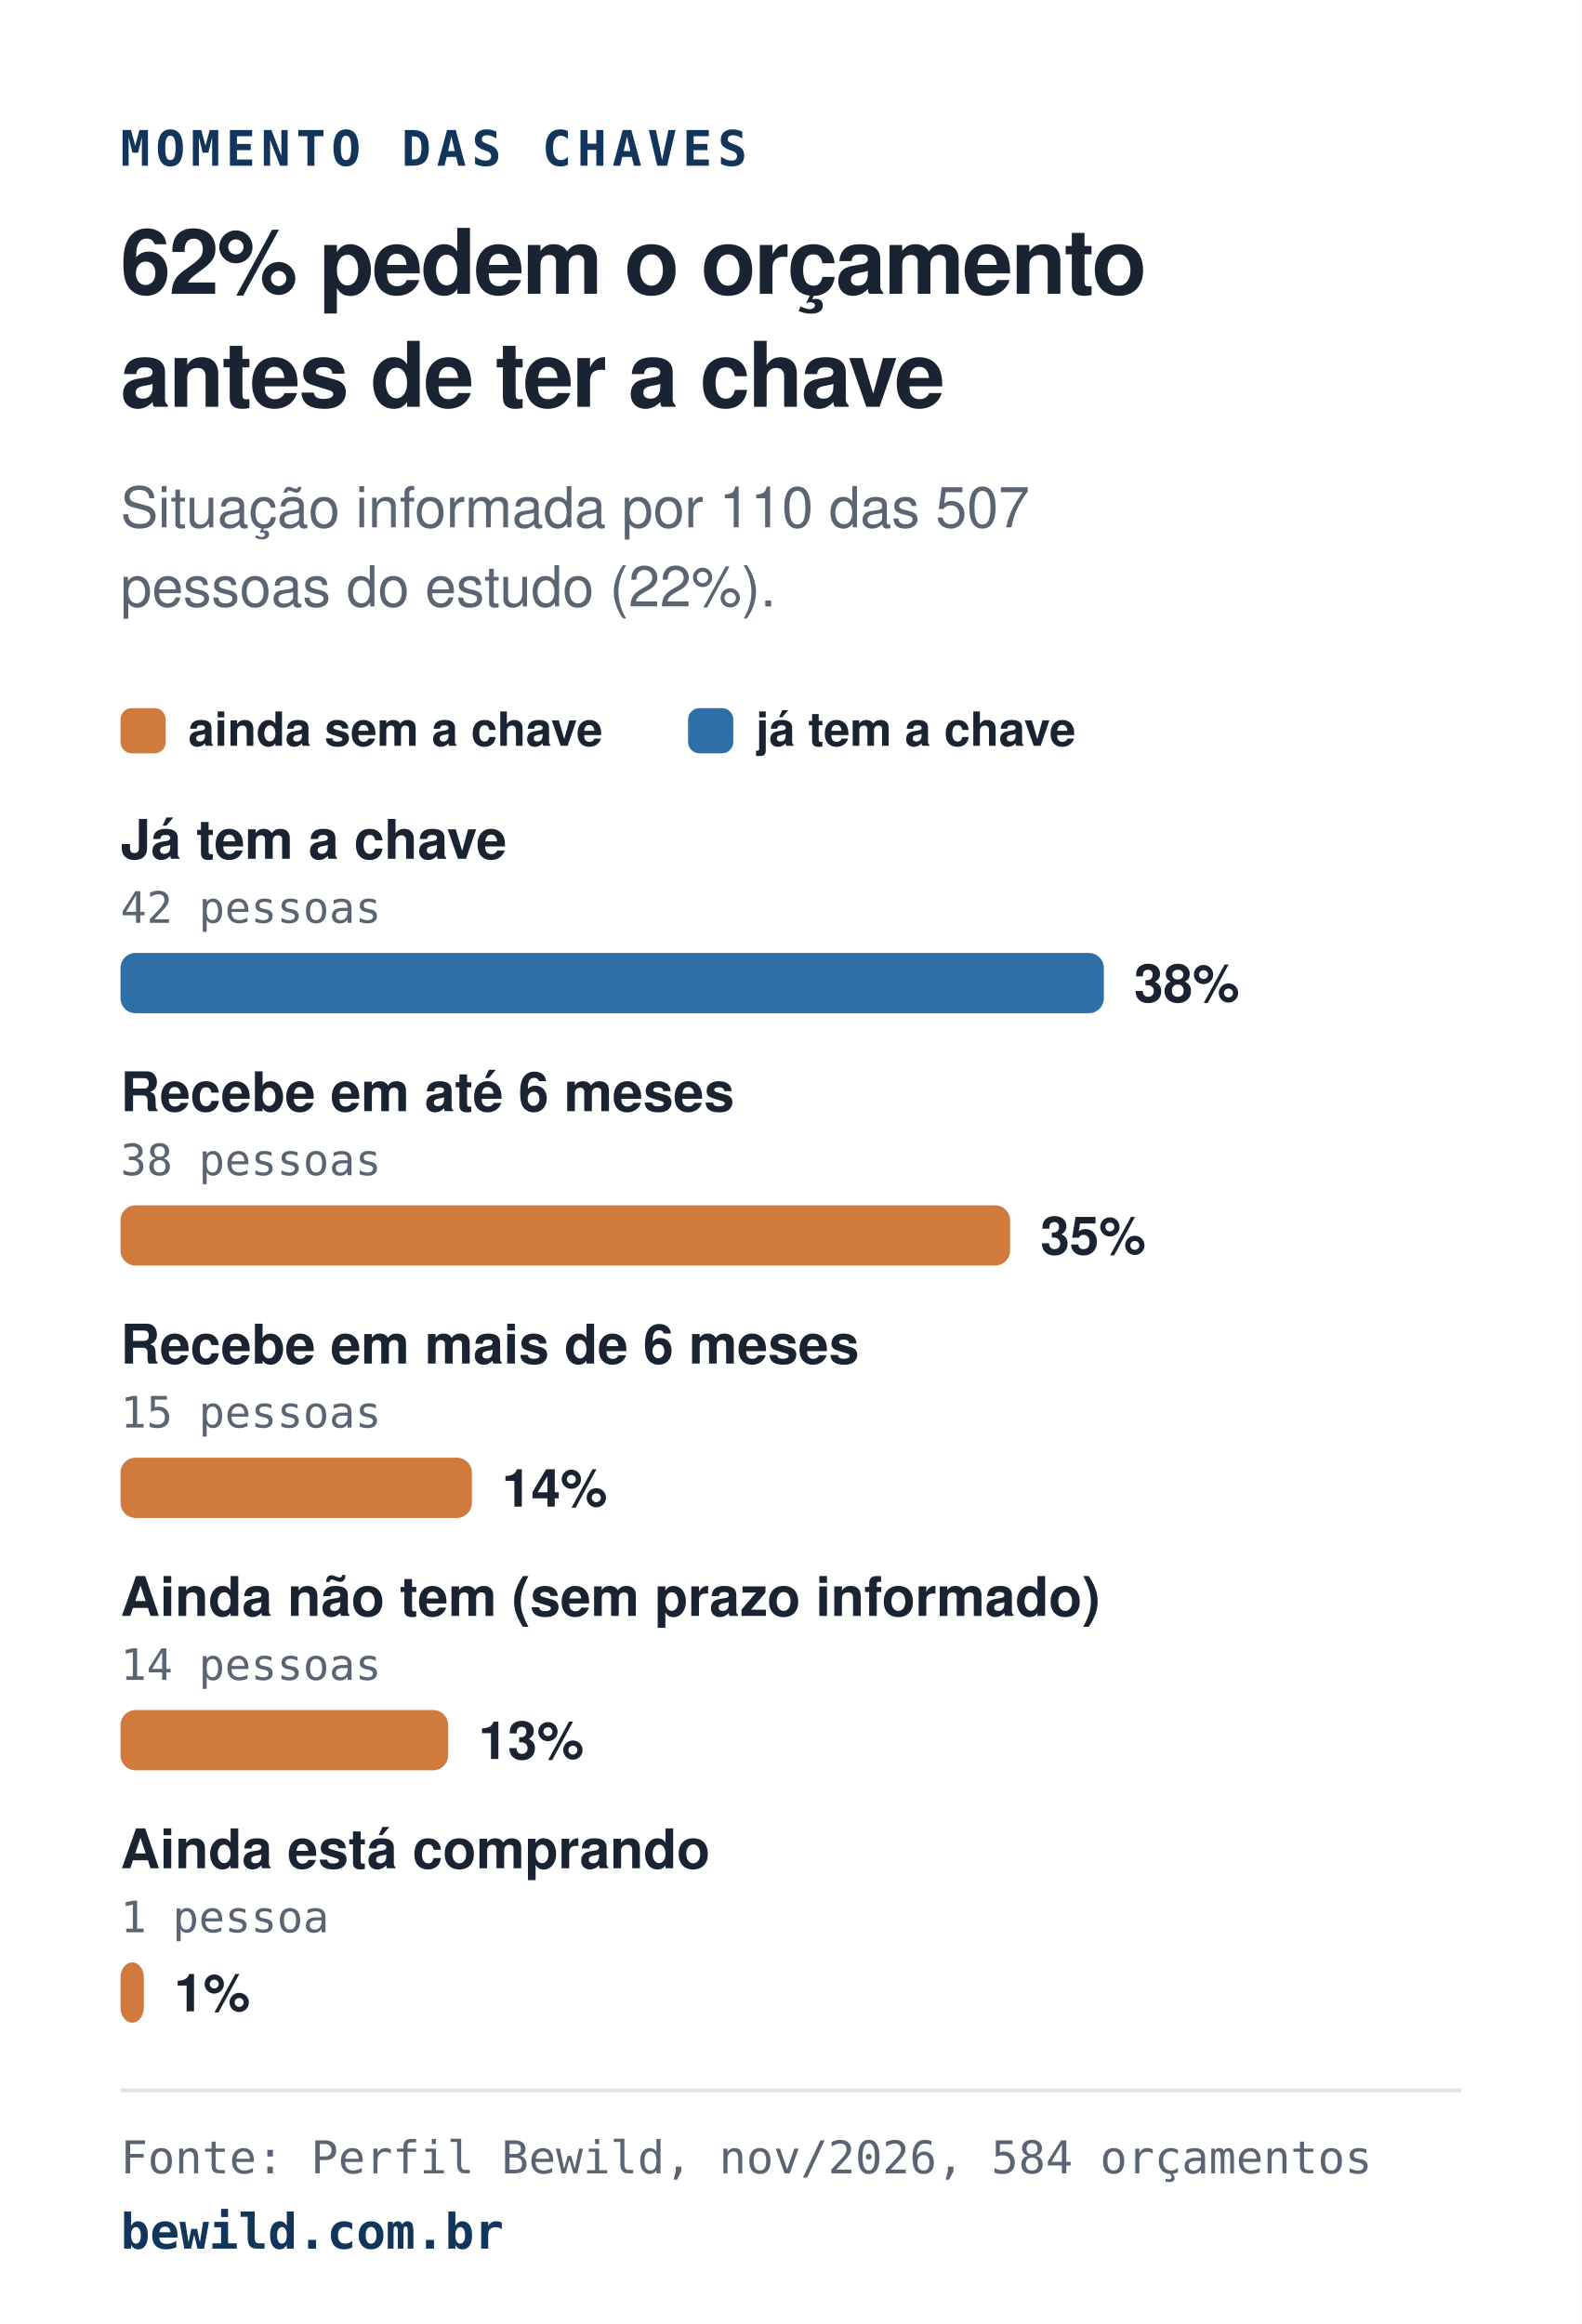
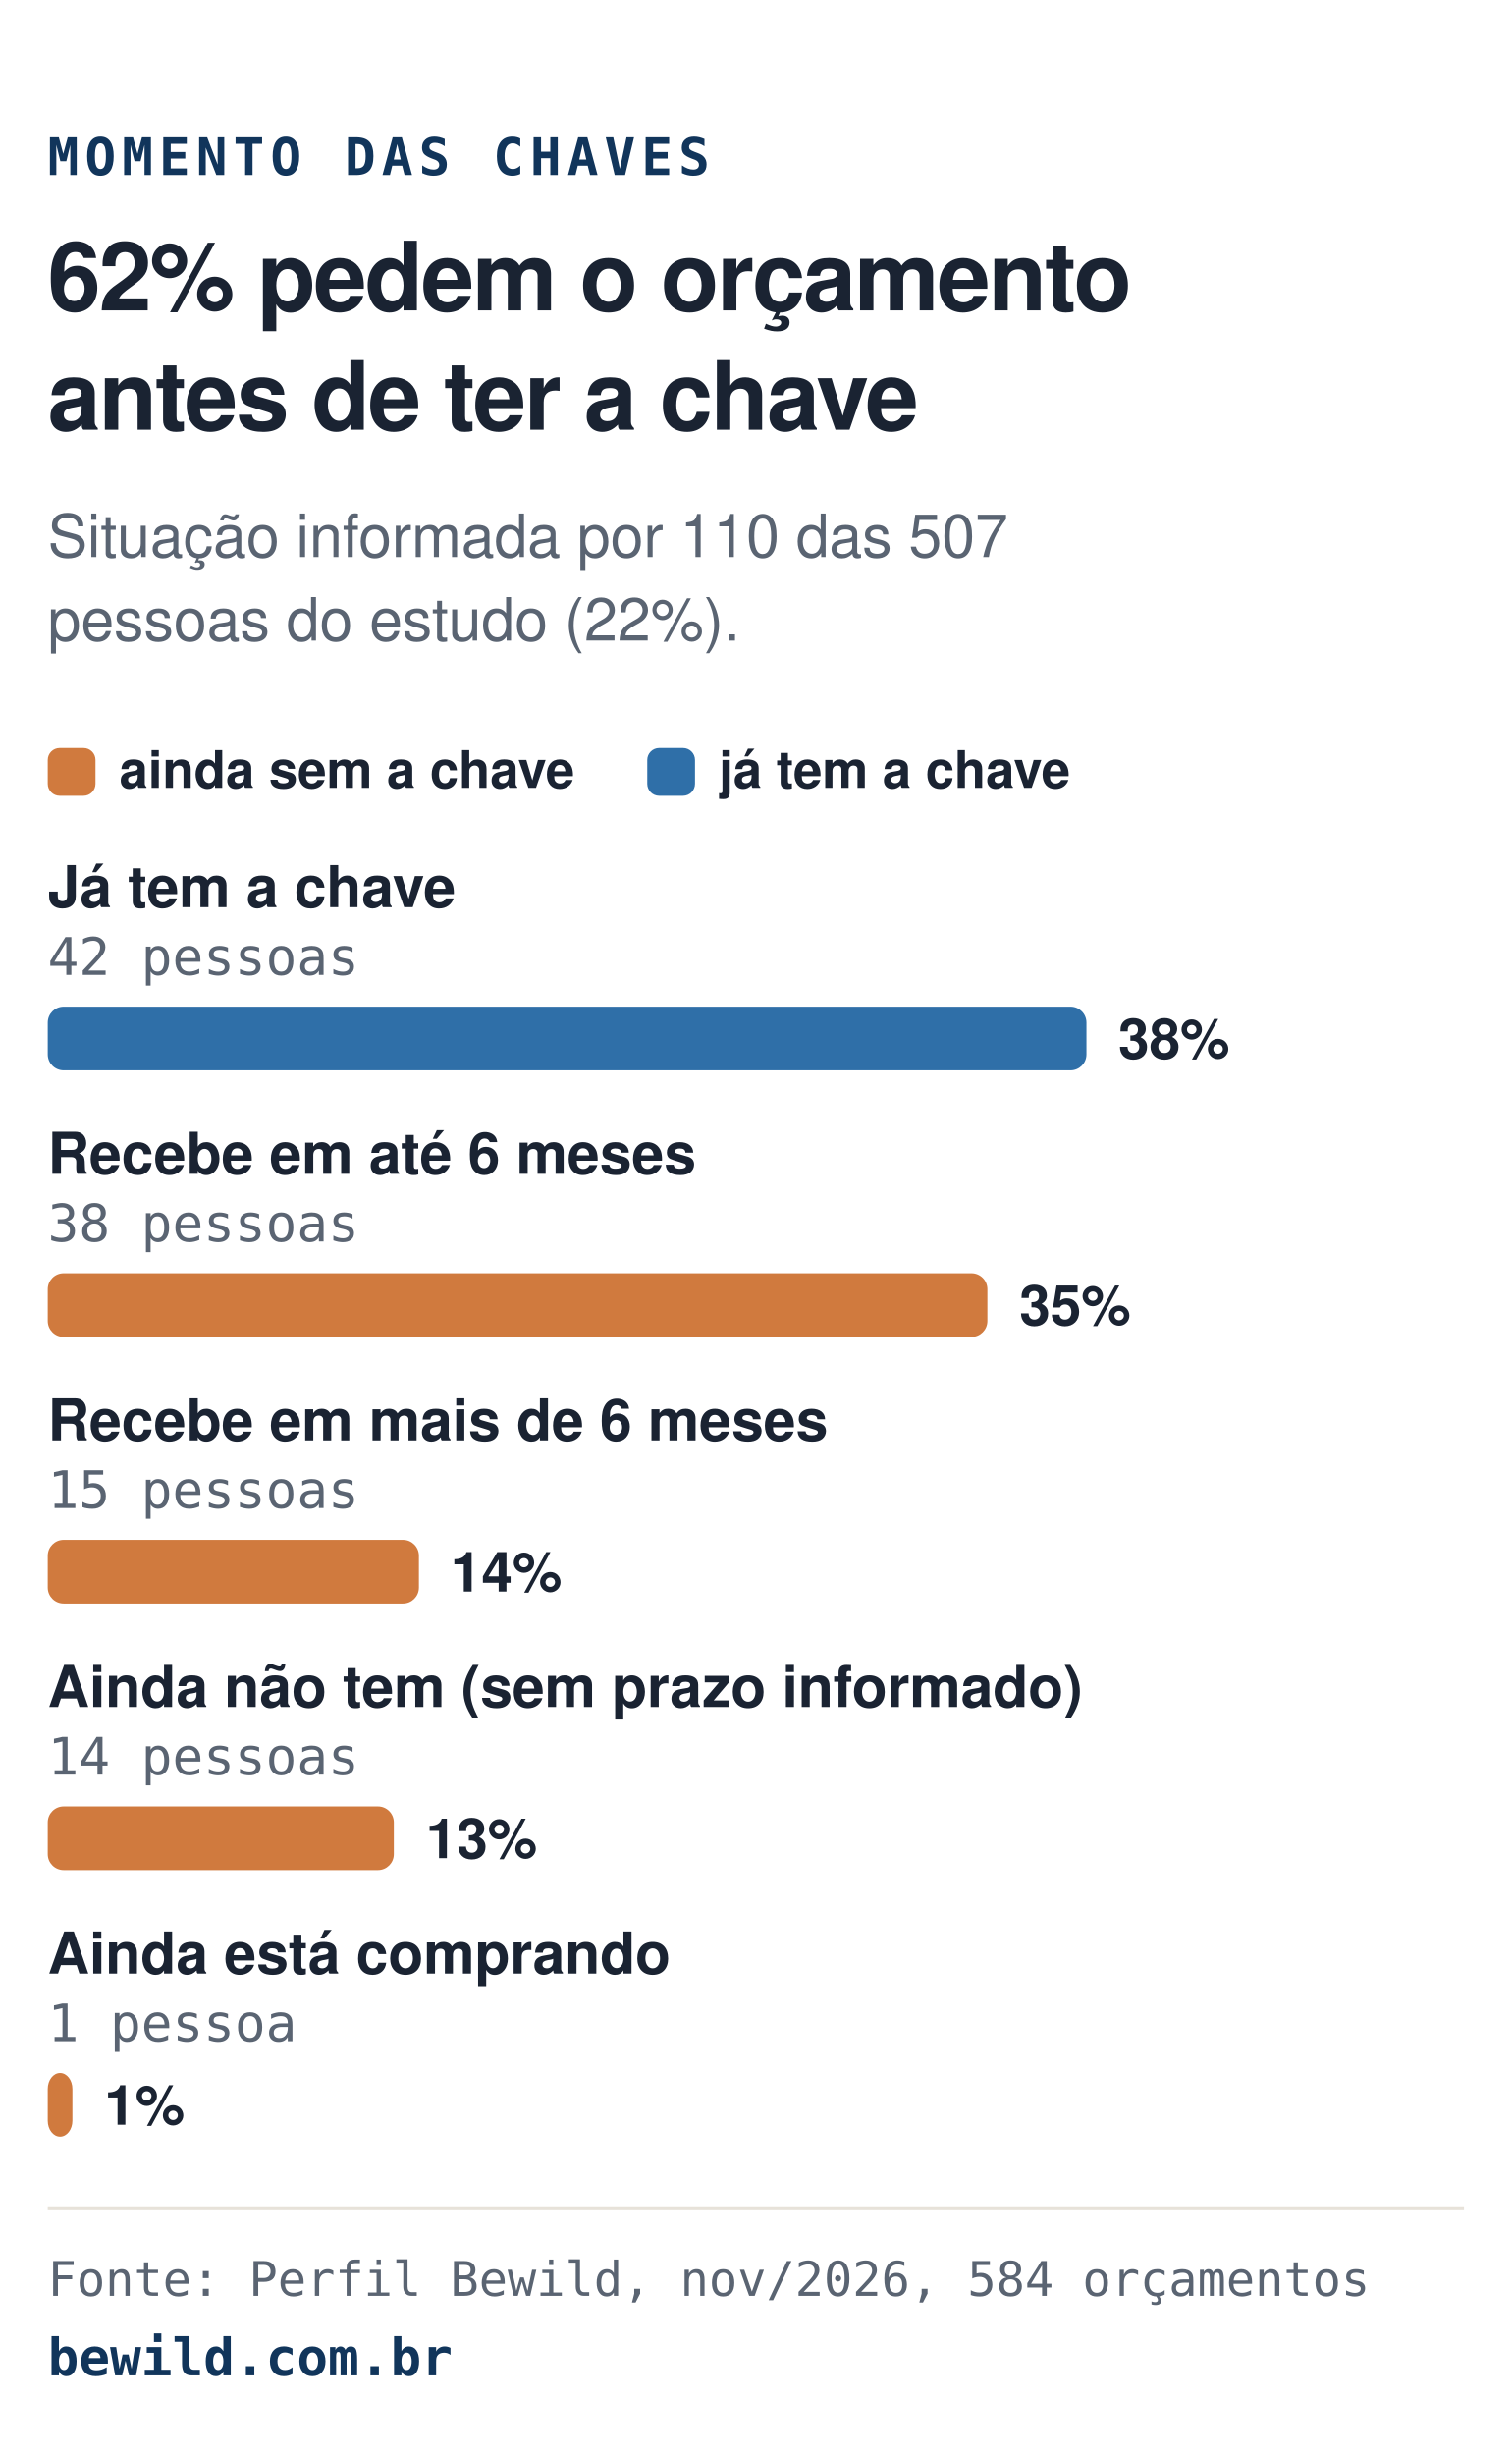
- <svg xmlns="http://www.w3.org/2000/svg" viewBox="0 0 420 617" width="420" height="617" role="img" aria-labelledby="t d">
+ <svg xmlns="http://www.w3.org/2000/svg" viewBox="20 0 380 617" width="380" height="617" role="img" aria-labelledby="t d">
  <style>.s{font-family:Manrope, 'Helvetica Neue', Helvetica, Arial, sans-serif}.m{font-family:'JetBrains Mono', Menlo, Consolas, monospace}</style>
  <rect width="420" height="617" fill="#FFFFFF" />
  <text x="32" y="44" class="m" font-size="13" font-weight="700" fill="#11355B" letter-spacing="1.5">MOMENTO DAS CHAVES</text>
  <text x="32" y="78" class="s" font-size="24" font-weight="700" fill="#1A2332" letter-spacing="-0.5">62% pedem o orçamento</text>
  <text x="32" y="108" class="s" font-size="24" font-weight="700" fill="#1A2332" letter-spacing="-0.5">antes de ter a chave</text>
  <text x="32" y="140" class="s" font-size="15" fill="#5A6472">Situação informada por 110 das 507</text>
  <text x="32" y="161" class="s" font-size="15" fill="#5A6472">pessoas do estudo (22%).</text>
  <rect x="32.0" y="188.0" width="12.0" height="12.0" rx="3" fill="#D07A3E" />
-   <text x="50" y="198" class="s" font-size="12.5" font-weight="600" fill="#1A2332">ainda sem a chave</text>
+   <text x="50" y="198" class="s" font-size="13" font-weight="600" fill="#1A2332">ainda sem a chave</text>
  <rect x="182.7" y="188.0" width="12.0" height="12.0" rx="3" fill="#2F6FA8" />
-   <text x="200.7" y="198" class="s" font-size="12.5" font-weight="600" fill="#1A2332">já tem a chave</text>
+   <text x="200.7" y="198" class="s" font-size="13" font-weight="600" fill="#1A2332">já tem a chave</text>
  <text x="32" y="228" class="s" font-size="14.5" font-weight="600" fill="#1A2332">Já tem a chave</text>
-   <text x="32" y="245" class="m" font-size="11.5" fill="#5A6472">42 pessoas</text>
+   <text x="32" y="245" class="m" font-size="13" fill="#5A6472">42 pessoas</text>
  <rect x="32.0" y="253.0" width="261.1" height="16.0" rx="4" fill="#2F6FA8" />
  <text x="301.111" y="266" class="s" font-size="14" font-weight="700" fill="#1A2332">38%</text>
  <text x="32" y="295" class="s" font-size="14.5" font-weight="600" fill="#1A2332">Recebe em até 6 meses</text>
-   <text x="32" y="312" class="m" font-size="11.5" fill="#5A6472">38 pessoas</text>
+   <text x="32" y="312" class="m" font-size="13" fill="#5A6472">38 pessoas</text>
  <rect x="32.0" y="320.0" width="236.2" height="16.0" rx="4" fill="#D07A3E" />
  <text x="276.243" y="333" class="s" font-size="14" font-weight="700" fill="#1A2332">35%</text>
  <text x="32" y="362" class="s" font-size="14.5" font-weight="600" fill="#1A2332">Recebe em mais de 6 meses</text>
-   <text x="32" y="379" class="m" font-size="11.5" fill="#5A6472">15 pessoas</text>
+   <text x="32" y="379" class="m" font-size="13" fill="#5A6472">15 pessoas</text>
  <rect x="32.0" y="387.0" width="93.3" height="16.0" rx="4" fill="#D07A3E" />
  <text x="133.254" y="400" class="s" font-size="14" font-weight="700" fill="#1A2332">14%</text>
  <text x="32" y="429" class="s" font-size="14.5" font-weight="600" fill="#1A2332">Ainda não tem (sem prazo informado)</text>
-   <text x="32" y="446" class="m" font-size="11.5" fill="#5A6472">14 pessoas</text>
+   <text x="32" y="446" class="m" font-size="13" fill="#5A6472">14 pessoas</text>
  <rect x="32.0" y="454.0" width="87.0" height="16.0" rx="4" fill="#D07A3E" />
  <text x="127.037" y="467" class="s" font-size="14" font-weight="700" fill="#1A2332">13%</text>
  <text x="32" y="496" class="s" font-size="14.5" font-weight="600" fill="#1A2332">Ainda está comprando</text>
-   <text x="32" y="513" class="m" font-size="11.5" fill="#5A6472">1 pessoa</text>
+   <text x="32" y="513" class="m" font-size="13" fill="#5A6472">1 pessoa</text>
  <rect x="32.0" y="521.0" width="6.2" height="16.0" rx="4" fill="#D07A3E" />
  <text x="46.217" y="534" class="s" font-size="14" font-weight="700" fill="#1A2332">1%</text>
  <line x1="32.0" y1="555.0" x2="388.0" y2="555.0" stroke="#E7E2D9" stroke-width="1" />
  <text x="32" y="577" class="m" font-size="12" fill="#5A6472">Fonte: Perfil Bewild, nov/2026, 584 orçamentos</text>
  <text x="32" y="597" class="m" font-size="13" font-weight="700" fill="#11355B">bewild.com.br</text>
</svg>
